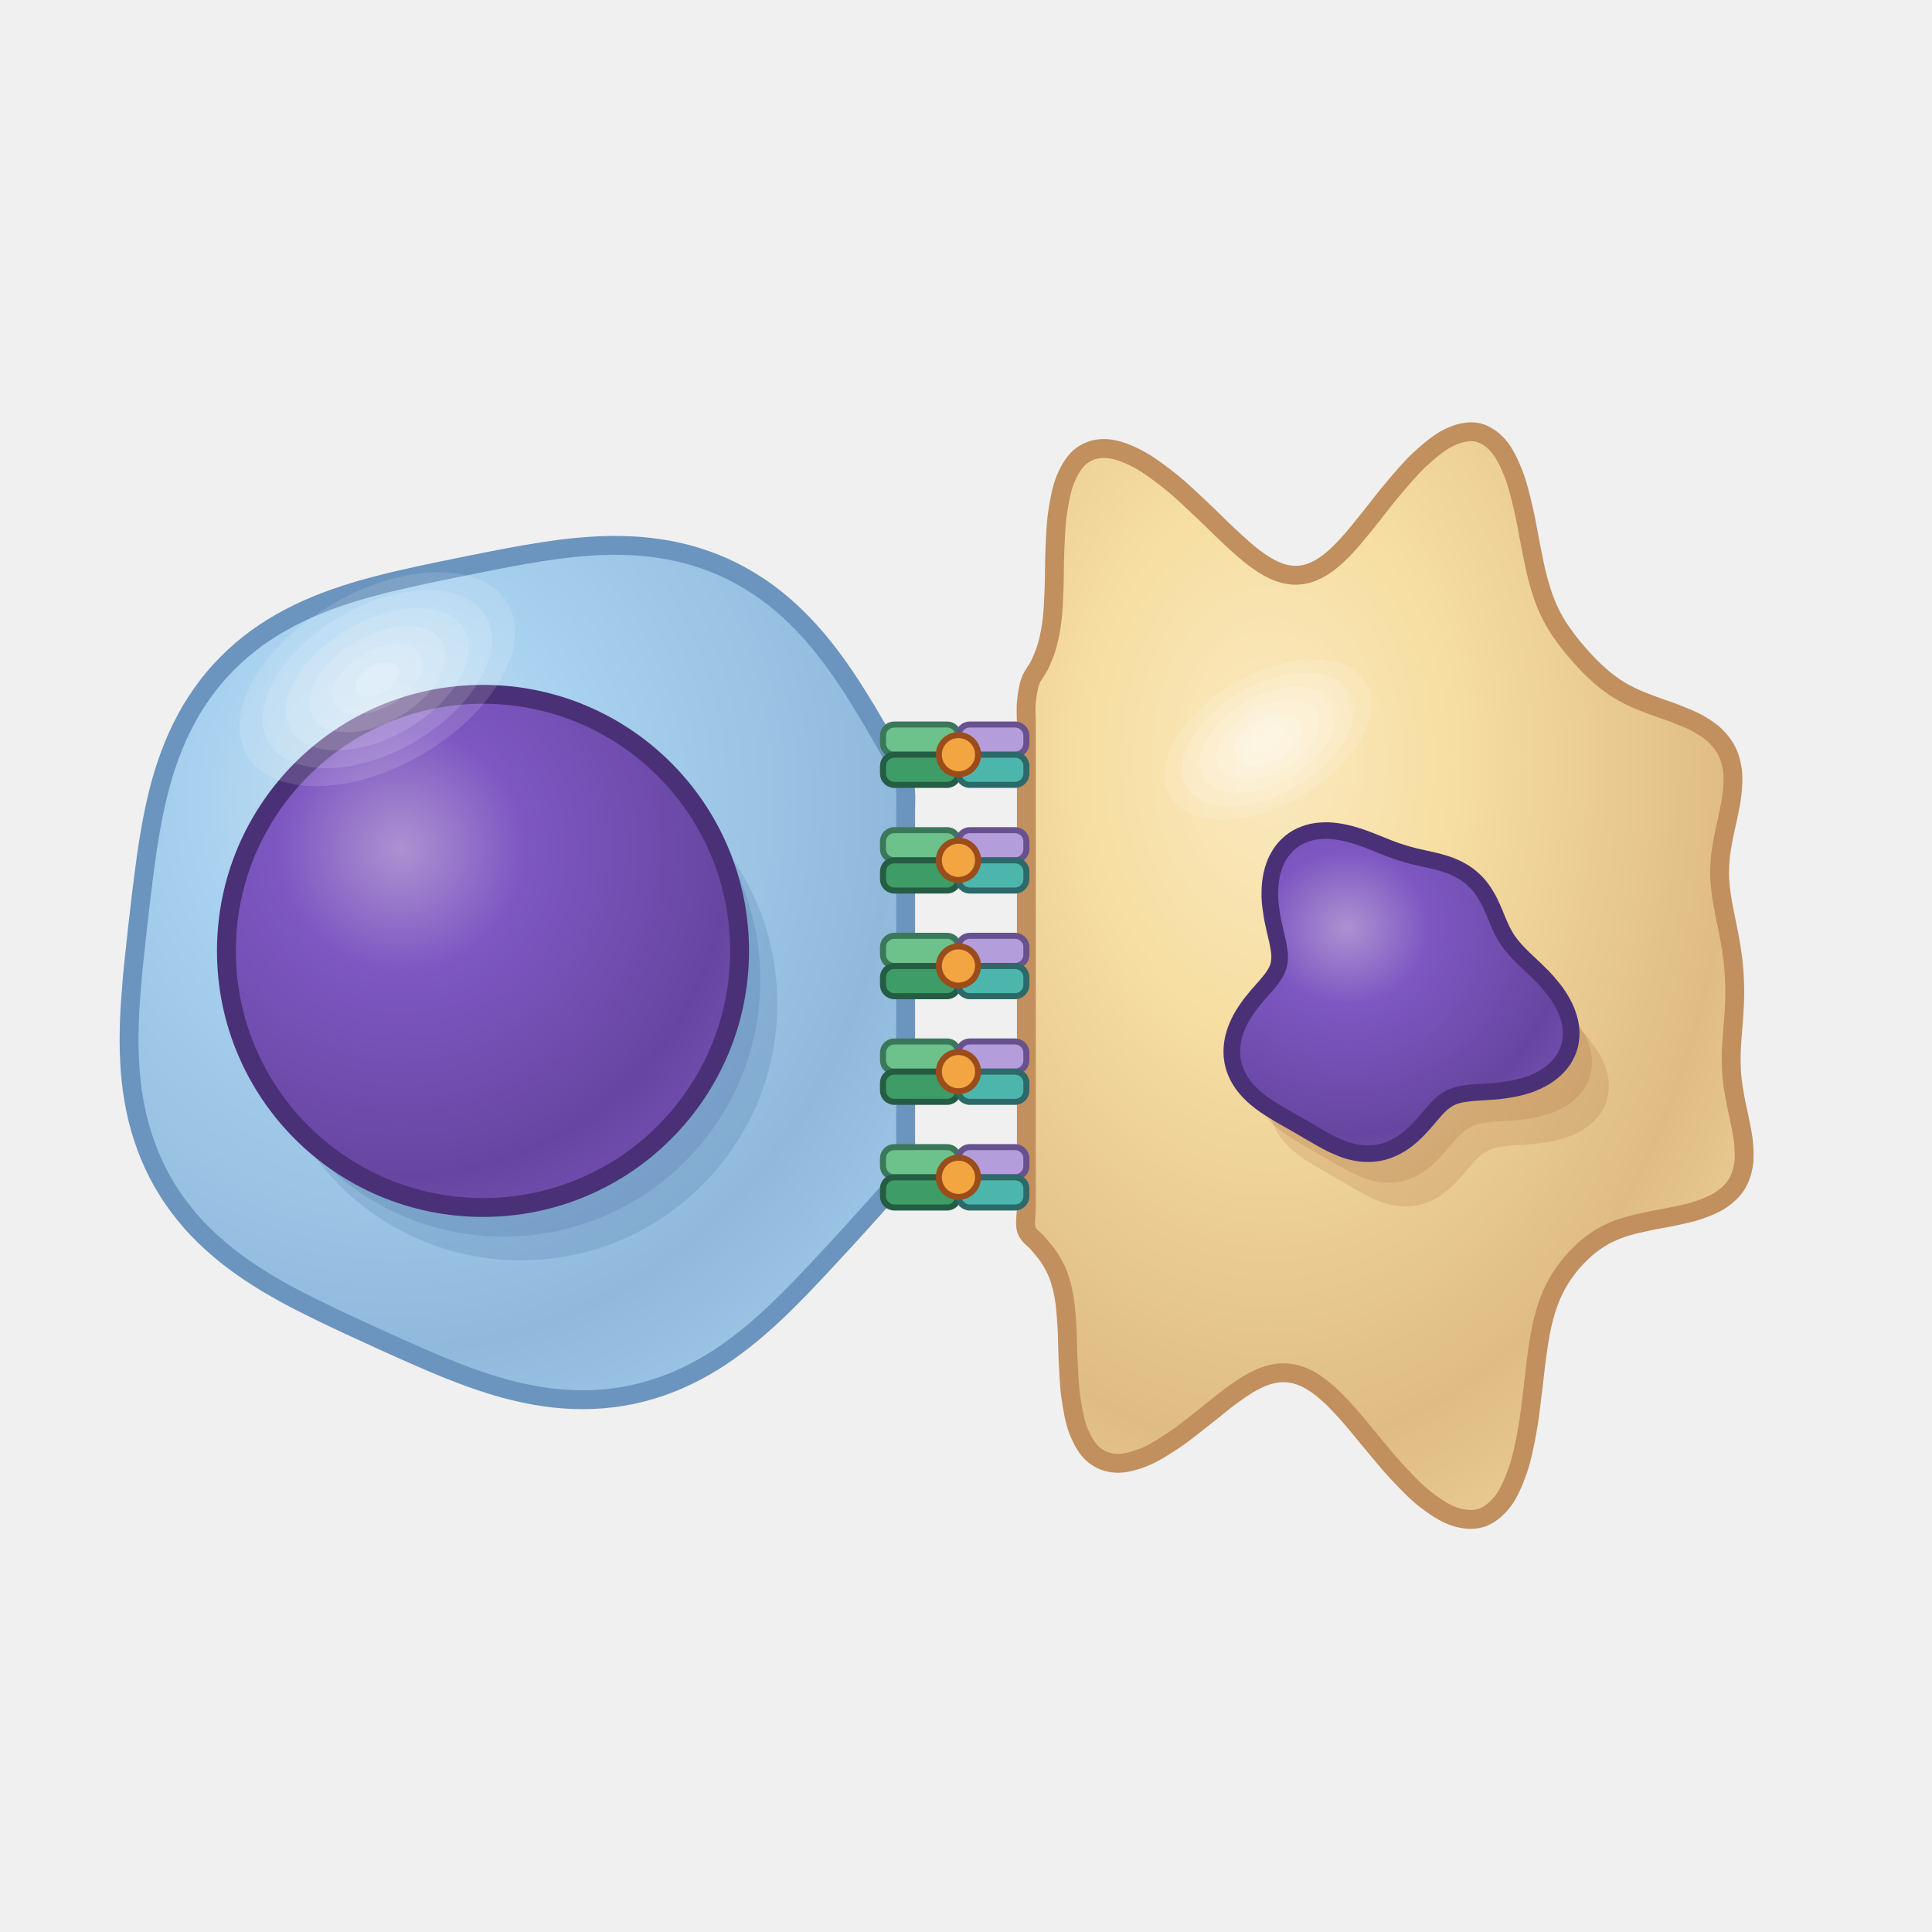
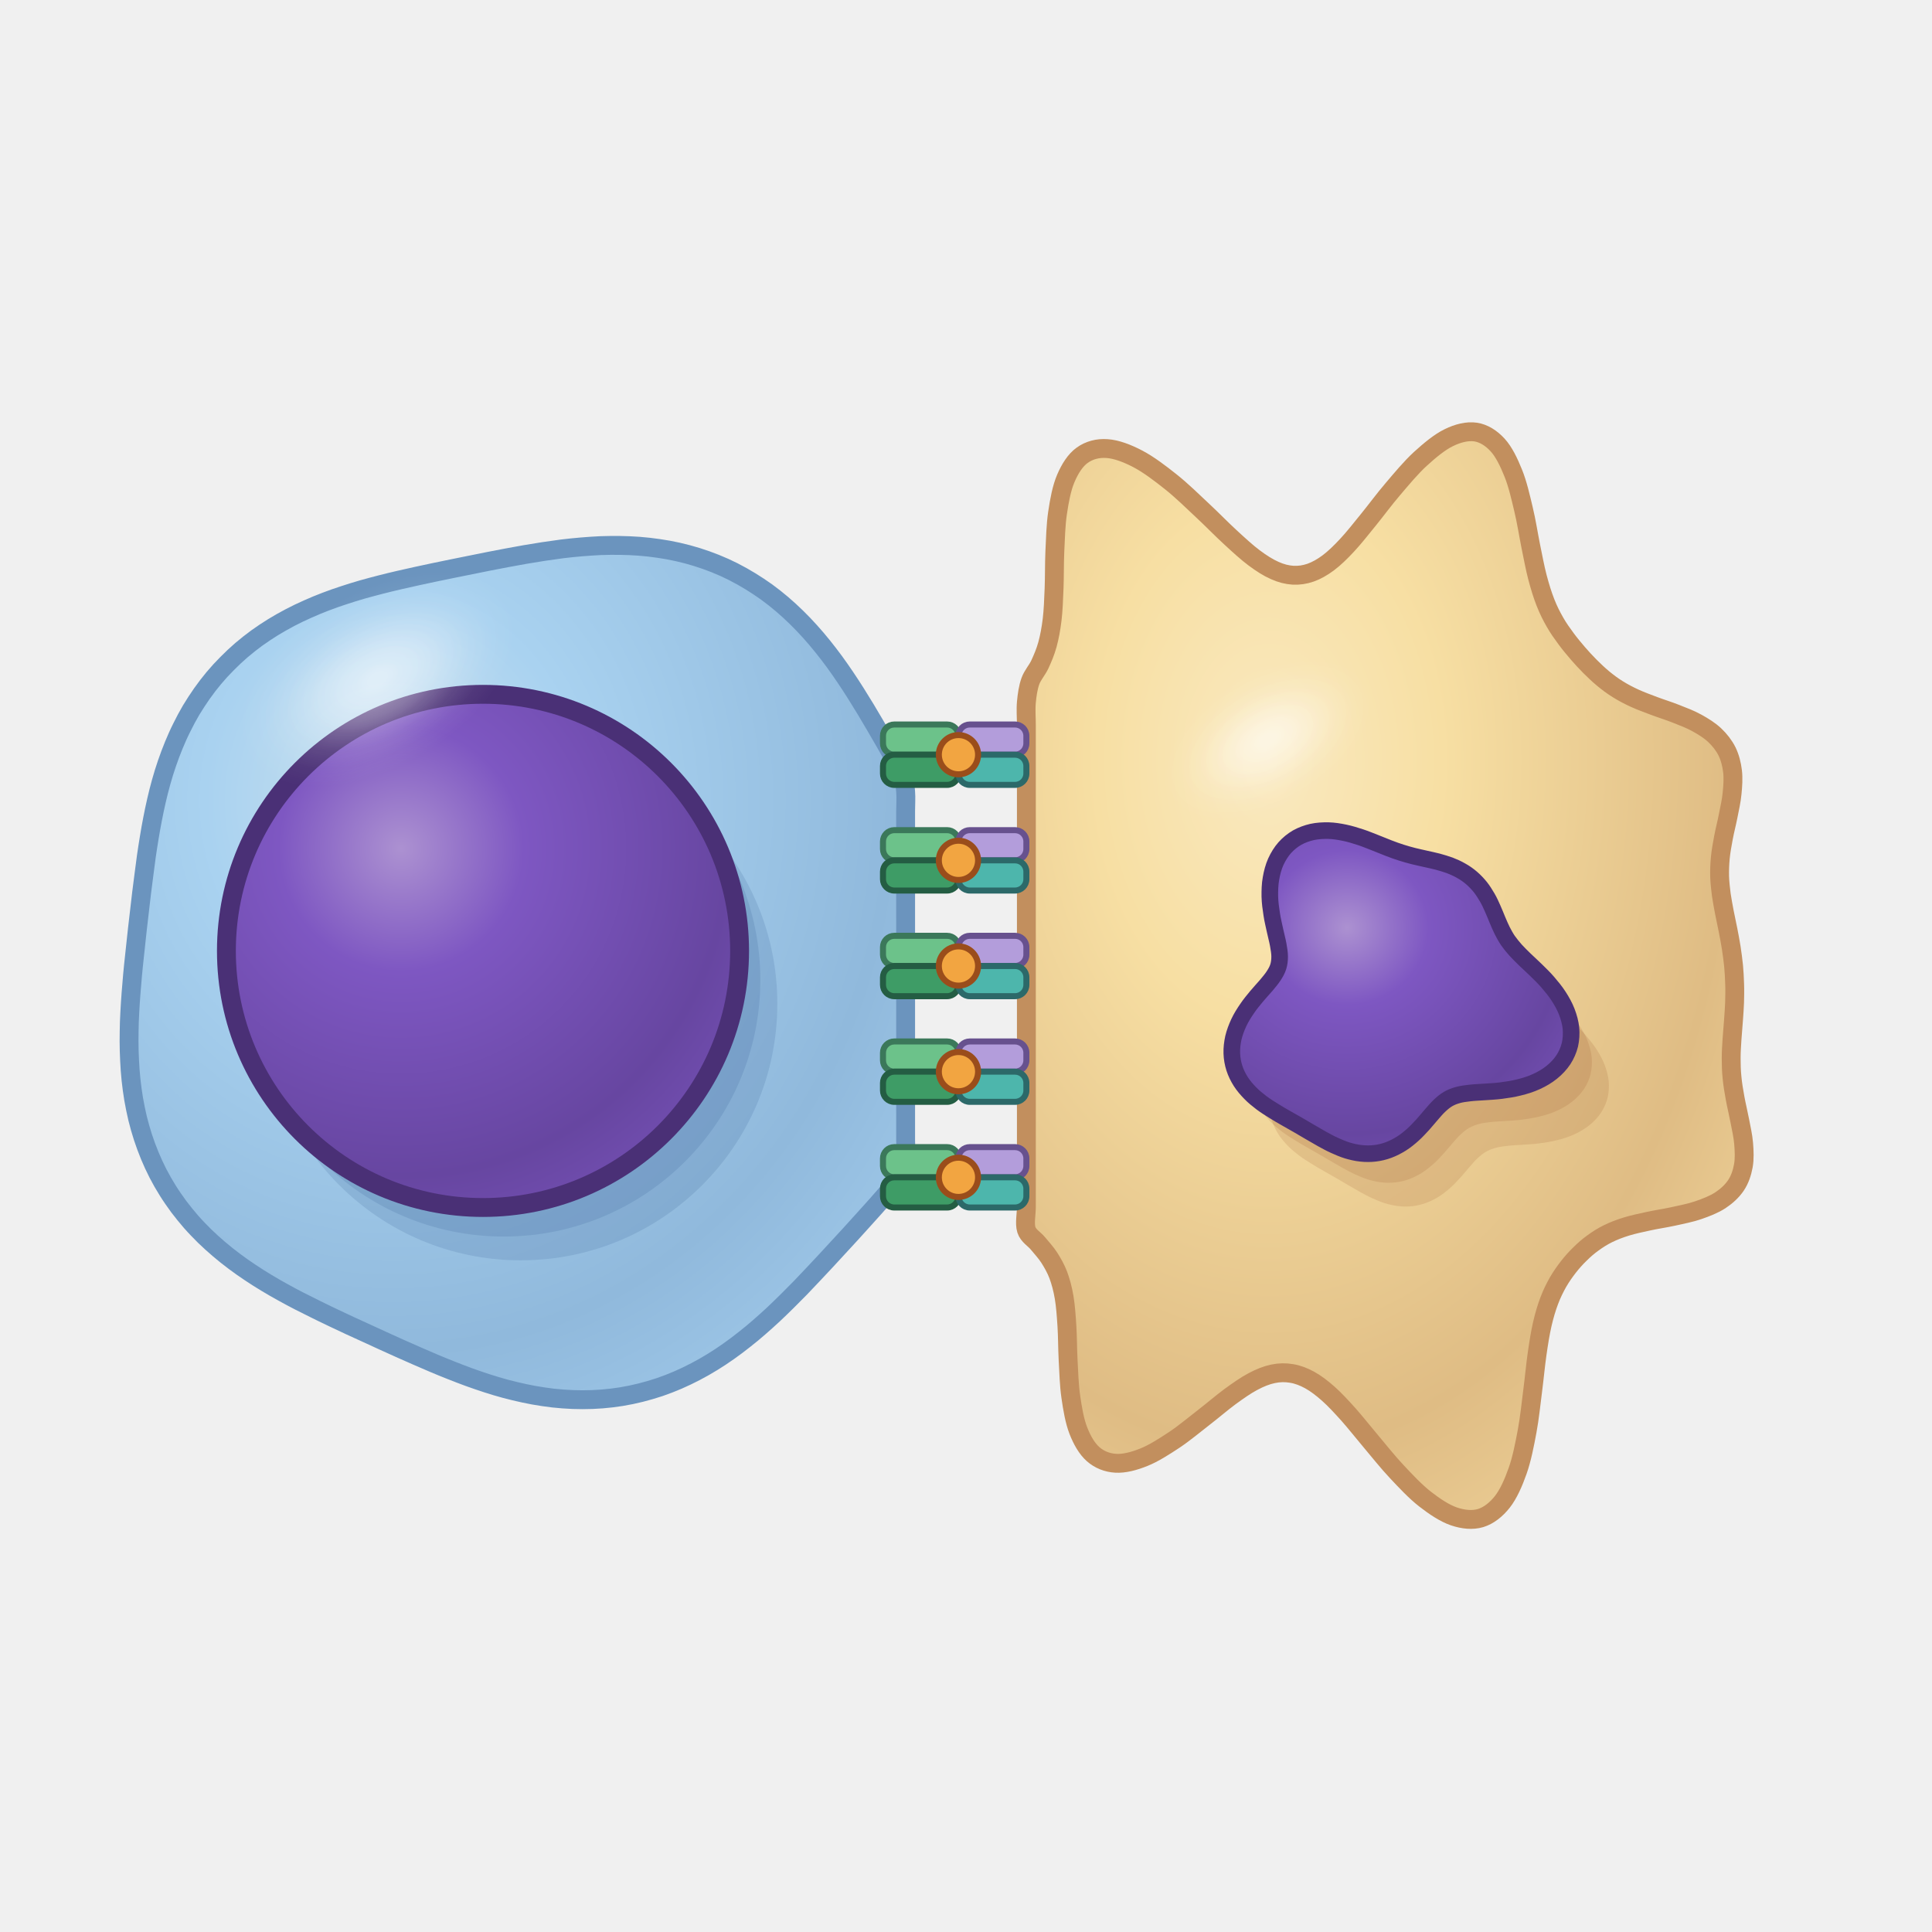
<svg xmlns="http://www.w3.org/2000/svg" viewBox="0 0 256 256" width="256" height="256" role="img" aria-labelledby="immune-synapse-title">
  <defs>
    <radialGradient id="immune-synapse-t" cx="0.34" cy="0.3" r="0.8">
      <stop offset="0" stop-color="#A9D2F0" />
      <stop offset="0" stop-color="#cbe1ee" />
      <stop offset="0.3" stop-color="#A9D2F0" />
      <stop offset="0.8" stop-color="#90b9dc" />
      <stop offset="1" stop-color="#9cc5e6" />
    </radialGradient>
    <radialGradient id="immune-synapse-apc" cx="0.34" cy="0.3" r="0.8">
      <stop offset="0" stop-color="#F7DFA3" />
      <stop offset="0" stop-color="#fae9c0" />
      <stop offset="0.3" stop-color="#F7DFA3" />
      <stop offset="0.8" stop-color="#dfbc84" />
      <stop offset="1" stop-color="#ebcd94" />
    </radialGradient>
    <radialGradient id="immune-synapse-nucleus" cx="0.34" cy="0.3" r="0.8">
      <stop offset="0" stop-color="#7E57C2" />
      <stop offset="0" stop-color="#ac91d1" />
      <stop offset="0.3" stop-color="#7E57C2" />
      <stop offset="0.8" stop-color="#6746a1" />
      <stop offset="1" stop-color="#734fb2" />
+     </radialGradient>
+     <radialGradient id="immune-synapse-fade0">
+       <stop offset="0" stop-color="#fff" />
+       <stop offset="0.45" stop-color="#fff" />
+       <stop offset="1" stop-color="#fff" stop-opacity="0" />
    </radialGradient>
  </defs>
  <path d="M229.71 128C229.78 128.8 229.83 129.61 229.85 130.42C229.88 131.23 229.86 132.04 229.84 132.85C229.81 133.65 229.75 134.46 229.69 135.27C229.64 136.08 229.55 136.89 229.5 137.71C229.45 138.53 229.39 139.34 229.39 140.19C229.39 141.03 229.41 141.88 229.5 142.76C229.58 143.65 229.74 144.57 229.91 145.52C230.08 146.46 230.33 147.46 230.52 148.46C230.71 149.46 230.96 150.52 231.04 151.52C231.12 152.53 231.17 153.56 231 154.49C230.83 155.41 230.53 156.31 230.02 157.07C229.51 157.83 228.79 158.49 227.96 159.04C227.12 159.59 226.07 160 225.02 160.36C223.98 160.72 222.78 160.94 221.68 161.19C220.58 161.43 219.43 161.59 218.4 161.82C217.38 162.04 216.4 162.25 215.51 162.52C214.63 162.79 213.83 163.1 213.09 163.46C212.35 163.82 211.7 164.24 211.08 164.69C210.45 165.14 209.89 165.63 209.35 166.17C208.8 166.7 208.29 167.27 207.81 167.89C207.33 168.51 206.87 169.16 206.44 169.9C206.02 170.65 205.63 171.43 205.28 172.36C204.93 173.28 204.63 174.29 204.36 175.46C204.09 176.64 203.88 177.96 203.67 179.43C203.46 180.89 203.31 182.56 203.09 184.26C202.87 185.97 202.68 187.88 202.35 189.65C202.02 191.42 201.65 193.32 201.1 194.88C200.55 196.44 199.89 197.95 199.07 199C198.25 200.04 197.26 200.82 196.19 201.15C195.12 201.47 193.88 201.35 192.65 200.93C191.42 200.51 190.08 199.61 188.82 198.63C187.55 197.64 186.27 196.27 185.08 195C183.88 193.73 182.74 192.27 181.67 191.01C180.6 189.74 179.61 188.48 178.67 187.42C177.72 186.37 176.86 185.43 176 184.67C175.14 183.91 174.35 183.31 173.54 182.86C172.73 182.42 171.95 182.12 171.14 181.99C170.33 181.85 169.54 181.86 168.68 182.04C167.82 182.22 166.96 182.56 166.01 183.07C165.06 183.57 164.06 184.28 162.97 185.07C161.89 185.87 160.72 186.88 159.49 187.83C158.26 188.78 156.92 189.91 155.6 190.79C154.28 191.66 152.87 192.57 151.57 193.09C150.28 193.61 148.96 193.96 147.84 193.89C146.72 193.83 145.67 193.41 144.85 192.69C144.02 191.96 143.37 190.81 142.88 189.55C142.39 188.28 142.11 186.65 141.89 185.1C141.66 183.54 141.62 181.79 141.53 180.21C141.45 178.64 141.46 177.06 141.37 175.67C141.28 174.28 141.19 173.01 141 171.89C140.81 170.77 140.55 169.82 140.23 168.95C139.9 168.08 139.48 167.36 139.04 166.66C138.59 165.96 138.05 165.39 137.54 164.77C137.03 164.15 136.26 163.76 136 162.95C135.74 162.13 136 160.88 136 159.9C136 158.92 136 157.98 136 157.06C136 156.15 136 155.26 136 154.4C136 153.54 136 152.71 136 151.9C136 151.09 136 150.3 136 149.52C136 148.75 136 148 136 147.26C136 146.52 136 145.81 136 145.1C136 144.39 136 143.7 136 143.01C136 142.33 136 141.66 136 141C136 140.33 136 139.68 136 139.04C136 138.39 136 137.76 136 137.13C136 136.5 136 135.88 136 135.26C136 134.64 136 134.03 136 133.42C136 132.81 136 132.2 136 131.6C136 131 136 130.4 136 129.8C136 129.2 136 128.6 136 128C136 127.4 136 126.8 136 126.2C136 125.6 136 125 136 124.4C136 123.8 136 123.19 136 122.58C136 121.97 136 121.36 136 120.74C136 120.12 136 119.5 136 118.87C136 118.24 136 117.61 136 116.96C136 116.32 136 115.67 136 115C136 114.34 136 113.67 136 112.99C136 112.3 136 111.61 136 110.9C136 110.19 136 109.48 136 108.74C136 108 136 107.25 136 106.48C136 105.7 136 104.91 136 104.1C136 103.29 136 102.46 136 101.6C136 100.74 136 99.85 136 98.94C136 98.02 136 97.08 136 96.1C136 95.12 135.91 94.03 136 93.05C136.09 92.08 136.23 91.1 136.53 90.26C136.83 89.43 137.41 88.84 137.79 88.03C138.16 87.22 138.52 86.39 138.79 85.41C139.06 84.42 139.26 83.35 139.41 82.12C139.56 80.88 139.61 79.5 139.67 77.99C139.73 76.49 139.7 74.79 139.77 73.12C139.85 71.45 139.89 69.59 140.13 67.97C140.37 66.34 140.68 64.66 141.23 63.38C141.77 62.11 142.49 60.97 143.4 60.32C144.32 59.66 145.46 59.35 146.69 59.44C147.92 59.52 149.37 60.07 150.78 60.81C152.19 61.55 153.73 62.72 155.16 63.86C156.59 65 158.03 66.41 159.34 67.64C160.65 68.86 161.89 70.15 163.04 71.2C164.18 72.25 165.21 73.2 166.19 73.93C167.17 74.66 168.04 75.21 168.9 75.59C169.76 75.98 170.55 76.17 171.34 76.22C172.13 76.26 172.88 76.15 173.66 75.88C174.44 75.6 175.19 75.18 176 74.58C176.81 73.97 177.62 73.19 178.5 72.24C179.39 71.29 180.31 70.11 181.32 68.87C182.33 67.63 183.41 66.15 184.56 64.81C185.7 63.47 186.95 61.96 188.19 60.82C189.43 59.69 190.76 58.58 191.98 57.99C193.2 57.39 194.45 57.09 195.53 57.25C196.6 57.41 197.6 58.05 198.43 58.95C199.27 59.86 199.94 61.26 200.51 62.68C201.09 64.1 201.49 65.87 201.87 67.47C202.26 69.08 202.52 70.8 202.82 72.3C203.13 73.8 203.39 75.23 203.72 76.49C204.05 77.74 204.39 78.84 204.78 79.83C205.17 80.83 205.6 81.67 206.06 82.47C206.51 83.26 207.01 83.95 207.51 84.63C208.01 85.31 208.53 85.93 209.06 86.55C209.59 87.16 210.12 87.74 210.68 88.3C211.24 88.86 211.81 89.4 212.42 89.91C213.03 90.41 213.66 90.89 214.36 91.32C215.06 91.76 215.8 92.15 216.61 92.52C217.42 92.89 218.3 93.21 219.2 93.55C220.1 93.89 221.09 94.19 222.02 94.56C222.96 94.93 223.95 95.3 224.82 95.78C225.68 96.25 226.53 96.78 227.2 97.41C227.87 98.04 228.44 98.77 228.84 99.57C229.23 100.37 229.46 101.28 229.57 102.2C229.68 103.13 229.61 104.14 229.51 105.13C229.42 106.11 229.18 107.14 228.99 108.11C228.8 109.09 228.54 110.06 228.37 110.98C228.2 111.91 228.03 112.8 227.95 113.66C227.87 114.53 227.84 115.35 227.86 116.16C227.89 116.98 227.98 117.76 228.08 118.55C228.19 119.34 228.35 120.11 228.49 120.89C228.64 121.67 228.82 122.45 228.97 123.23C229.12 124.02 229.28 124.81 229.4 125.6C229.52 126.4 229.63 127.2 229.71 128Z" fill="url(#immune-synapse-apc)" stroke="#c28f5e" stroke-width="2.5" />
  <g transform="translate(2.75 3.85)">
    <path d="M206.52 132C206.94 132.65 207.34 133.36 207.61 134.07C207.88 134.78 208.09 135.53 208.16 136.26C208.22 136.99 208.18 137.74 208.02 138.44C207.85 139.13 207.55 139.82 207.15 140.43C206.75 141.03 206.22 141.6 205.62 142.08C205.03 142.56 204.32 142.98 203.59 143.31C202.87 143.65 202.05 143.9 201.27 144.09C200.49 144.29 199.67 144.41 198.91 144.51C198.14 144.61 197.38 144.64 196.69 144.69C196 144.74 195.35 144.76 194.76 144.83C194.18 144.9 193.65 144.96 193.17 145.1C192.69 145.23 192.27 145.4 191.87 145.63C191.47 145.87 191.12 146.16 190.76 146.5C190.4 146.83 190.06 147.24 189.7 147.65C189.33 148.07 188.96 148.54 188.55 148.99C188.14 149.43 187.71 149.91 187.23 150.34C186.76 150.76 186.25 151.18 185.71 151.52C185.17 151.86 184.59 152.16 184 152.38C183.41 152.6 182.79 152.75 182.18 152.82C181.57 152.89 180.94 152.89 180.33 152.82C179.72 152.76 179.11 152.61 178.52 152.44C177.94 152.26 177.37 152.01 176.81 151.76C176.25 151.51 175.71 151.21 175.18 150.92C174.65 150.62 174.13 150.31 173.6 150.01C173.08 149.7 172.56 149.4 172.03 149.09C171.5 148.79 170.97 148.49 170.43 148.18C169.88 147.86 169.33 147.56 168.79 147.21C168.24 146.87 167.68 146.52 167.16 146.13C166.64 145.73 166.11 145.31 165.66 144.84C165.2 144.37 164.76 143.86 164.41 143.31C164.06 142.76 163.76 142.15 163.56 141.53C163.36 140.91 163.24 140.23 163.22 139.56C163.2 138.89 163.28 138.19 163.43 137.51C163.59 136.83 163.85 136.15 164.15 135.5C164.45 134.86 164.85 134.22 165.25 133.64C165.64 133.06 166.1 132.51 166.52 132C166.94 131.49 167.39 131.03 167.77 130.58C168.14 130.13 168.49 129.73 168.76 129.31C169.03 128.9 169.25 128.51 169.38 128.08C169.51 127.65 169.56 127.23 169.56 126.75C169.56 126.26 169.47 125.75 169.37 125.18C169.27 124.61 169.09 123.98 168.95 123.31C168.81 122.64 168.62 121.9 168.51 121.15C168.39 120.4 168.28 119.59 168.26 118.8C168.25 118 168.27 117.17 168.41 116.41C168.54 115.64 168.75 114.86 169.05 114.19C169.36 113.51 169.76 112.86 170.23 112.33C170.7 111.8 171.27 111.34 171.87 110.99C172.48 110.65 173.16 110.4 173.86 110.24C174.55 110.09 175.29 110.05 176.02 110.06C176.74 110.08 177.49 110.2 178.2 110.35C178.91 110.5 179.62 110.72 180.29 110.94C180.96 111.16 181.6 111.43 182.22 111.67C182.84 111.91 183.43 112.16 184 112.38C184.57 112.6 185.12 112.8 185.66 112.97C186.21 113.15 186.74 113.29 187.27 113.43C187.81 113.57 188.34 113.67 188.88 113.8C189.41 113.92 189.95 114.03 190.49 114.17C191.02 114.32 191.56 114.47 192.08 114.66C192.6 114.86 193.12 115.09 193.6 115.37C194.09 115.64 194.55 115.96 194.98 116.33C195.4 116.69 195.79 117.1 196.14 117.53C196.49 117.97 196.79 118.45 197.07 118.93C197.35 119.41 197.58 119.92 197.8 120.42C198.03 120.91 198.21 121.42 198.42 121.9C198.63 122.38 198.82 122.86 199.05 123.31C199.28 123.76 199.52 124.2 199.81 124.63C200.11 125.05 200.43 125.46 200.81 125.88C201.19 126.3 201.61 126.71 202.07 127.16C202.52 127.6 203.04 128.05 203.54 128.55C204.05 129.05 204.6 129.58 205.09 130.15C205.59 130.73 206.1 131.35 206.52 132Z" fill="#86340f" opacity="0.13" />
  </g>
  <g transform="translate(5 7)">
    <path d="M206.52 132C206.94 132.65 207.34 133.36 207.61 134.07C207.88 134.78 208.09 135.53 208.16 136.26C208.22 136.99 208.18 137.74 208.02 138.44C207.85 139.13 207.55 139.82 207.15 140.43C206.75 141.03 206.22 141.6 205.62 142.08C205.03 142.56 204.32 142.98 203.59 143.31C202.87 143.65 202.05 143.9 201.27 144.09C200.49 144.29 199.67 144.41 198.91 144.51C198.14 144.61 197.38 144.64 196.69 144.69C196 144.74 195.35 144.76 194.76 144.83C194.18 144.9 193.65 144.96 193.17 145.1C192.69 145.23 192.27 145.4 191.87 145.63C191.47 145.87 191.12 146.16 190.76 146.5C190.4 146.83 190.06 147.24 189.7 147.65C189.33 148.07 188.96 148.54 188.55 148.99C188.14 149.43 187.71 149.91 187.23 150.34C186.76 150.76 186.25 151.18 185.71 151.52C185.17 151.86 184.59 152.16 184 152.38C183.41 152.6 182.79 152.75 182.18 152.82C181.57 152.89 180.94 152.89 180.33 152.82C179.72 152.76 179.11 152.61 178.52 152.44C177.94 152.26 177.37 152.01 176.81 151.76C176.25 151.51 175.71 151.21 175.18 150.92C174.65 150.62 174.13 150.31 173.6 150.01C173.08 149.7 172.56 149.4 172.03 149.09C171.5 148.79 170.97 148.49 170.43 148.18C169.88 147.86 169.33 147.56 168.79 147.21C168.24 146.87 167.68 146.52 167.16 146.13C166.64 145.73 166.11 145.31 165.66 144.84C165.2 144.37 164.76 143.86 164.41 143.31C164.06 142.76 163.76 142.15 163.56 141.53C163.36 140.91 163.24 140.23 163.22 139.56C163.2 138.89 163.28 138.19 163.43 137.51C163.59 136.83 163.85 136.15 164.15 135.5C164.45 134.86 164.85 134.22 165.25 133.64C165.64 133.06 166.1 132.51 166.52 132C166.94 131.49 167.39 131.03 167.77 130.58C168.14 130.13 168.49 129.73 168.76 129.31C169.03 128.9 169.25 128.51 169.38 128.08C169.51 127.65 169.56 127.23 169.56 126.75C169.56 126.26 169.47 125.75 169.37 125.18C169.27 124.61 169.09 123.98 168.95 123.31C168.81 122.64 168.62 121.9 168.51 121.15C168.39 120.4 168.28 119.59 168.26 118.8C168.25 118 168.27 117.17 168.41 116.41C168.54 115.64 168.75 114.86 169.05 114.19C169.36 113.51 169.76 112.86 170.23 112.33C170.7 111.8 171.27 111.34 171.87 110.99C172.48 110.65 173.16 110.4 173.86 110.24C174.55 110.09 175.29 110.05 176.02 110.06C176.74 110.08 177.49 110.2 178.2 110.35C178.91 110.5 179.62 110.72 180.29 110.94C180.96 111.16 181.6 111.43 182.22 111.67C182.84 111.91 183.43 112.16 184 112.38C184.57 112.6 185.12 112.8 185.66 112.97C186.21 113.15 186.74 113.29 187.27 113.43C187.81 113.57 188.34 113.67 188.88 113.8C189.41 113.92 189.95 114.03 190.49 114.17C191.02 114.32 191.56 114.47 192.08 114.66C192.6 114.86 193.12 115.09 193.6 115.37C194.09 115.64 194.55 115.96 194.98 116.33C195.4 116.69 195.79 117.1 196.14 117.53C196.49 117.97 196.79 118.45 197.07 118.93C197.35 119.41 197.58 119.92 197.8 120.42C198.03 120.91 198.21 121.42 198.42 121.9C198.63 122.38 198.82 122.86 199.05 123.31C199.28 123.76 199.52 124.2 199.81 124.63C200.11 125.05 200.43 125.46 200.81 125.88C201.19 126.3 201.61 126.71 202.07 127.16C202.52 127.6 203.04 128.05 203.54 128.55C204.05 129.05 204.6 129.58 205.09 130.15C205.59 130.73 206.1 131.35 206.52 132Z" fill="#86340f" opacity="0.13" />
  </g>
  <path d="M206.52 132C206.94 132.65 207.34 133.36 207.61 134.07C207.88 134.78 208.09 135.53 208.16 136.26C208.22 136.99 208.18 137.74 208.02 138.44C207.85 139.13 207.55 139.82 207.15 140.43C206.75 141.03 206.22 141.6 205.62 142.08C205.03 142.56 204.32 142.98 203.59 143.31C202.87 143.65 202.05 143.9 201.27 144.09C200.49 144.29 199.67 144.41 198.91 144.51C198.14 144.61 197.38 144.64 196.69 144.69C196 144.74 195.35 144.76 194.76 144.83C194.18 144.9 193.65 144.96 193.17 145.1C192.69 145.23 192.27 145.4 191.87 145.63C191.47 145.87 191.12 146.16 190.76 146.5C190.4 146.83 190.06 147.24 189.7 147.65C189.33 148.07 188.96 148.54 188.55 148.99C188.14 149.43 187.71 149.91 187.23 150.34C186.76 150.76 186.25 151.18 185.71 151.52C185.17 151.86 184.59 152.16 184 152.38C183.41 152.6 182.79 152.75 182.18 152.82C181.57 152.89 180.94 152.89 180.33 152.82C179.72 152.76 179.11 152.61 178.52 152.44C177.94 152.26 177.37 152.01 176.81 151.76C176.25 151.51 175.71 151.21 175.18 150.92C174.65 150.62 174.13 150.31 173.6 150.01C173.08 149.7 172.56 149.4 172.03 149.09C171.5 148.79 170.97 148.49 170.43 148.18C169.88 147.86 169.33 147.56 168.79 147.21C168.24 146.87 167.68 146.52 167.16 146.13C166.64 145.73 166.11 145.31 165.66 144.84C165.2 144.37 164.76 143.86 164.41 143.31C164.06 142.76 163.76 142.15 163.56 141.53C163.36 140.91 163.24 140.23 163.22 139.56C163.2 138.89 163.28 138.19 163.43 137.51C163.59 136.83 163.85 136.15 164.15 135.5C164.45 134.86 164.85 134.22 165.25 133.64C165.64 133.06 166.1 132.51 166.52 132C166.94 131.49 167.39 131.03 167.77 130.58C168.14 130.13 168.49 129.73 168.76 129.31C169.03 128.9 169.25 128.51 169.38 128.08C169.51 127.65 169.56 127.23 169.56 126.75C169.56 126.26 169.47 125.75 169.37 125.18C169.27 124.61 169.09 123.98 168.95 123.31C168.81 122.64 168.62 121.9 168.51 121.15C168.39 120.4 168.28 119.59 168.26 118.8C168.25 118 168.27 117.17 168.41 116.41C168.54 115.64 168.75 114.86 169.05 114.19C169.36 113.51 169.76 112.86 170.23 112.33C170.7 111.8 171.27 111.34 171.87 110.99C172.48 110.65 173.16 110.4 173.86 110.24C174.55 110.09 175.29 110.05 176.02 110.06C176.74 110.08 177.49 110.2 178.2 110.35C178.91 110.5 179.62 110.72 180.29 110.94C180.96 111.16 181.6 111.43 182.22 111.67C182.84 111.91 183.43 112.16 184 112.38C184.57 112.6 185.12 112.8 185.66 112.97C186.21 113.15 186.74 113.29 187.27 113.43C187.81 113.57 188.34 113.67 188.88 113.8C189.41 113.92 189.95 114.03 190.49 114.17C191.02 114.32 191.56 114.47 192.08 114.66C192.6 114.86 193.12 115.09 193.6 115.37C194.09 115.64 194.55 115.96 194.98 116.33C195.4 116.69 195.79 117.1 196.14 117.53C196.49 117.97 196.79 118.45 197.07 118.93C197.35 119.41 197.58 119.92 197.8 120.42C198.03 120.91 198.21 121.42 198.42 121.9C198.63 122.38 198.82 122.86 199.05 123.31C199.28 123.76 199.52 124.2 199.81 124.63C200.11 125.05 200.43 125.46 200.81 125.88C201.19 126.3 201.61 126.71 202.07 127.16C202.52 127.6 203.04 128.05 203.54 128.55C204.05 129.05 204.6 129.58 205.09 130.15C205.59 130.73 206.1 131.35 206.52 132Z" fill="url(#immune-synapse-nucleus)" stroke="#4a3076" stroke-width="2.2" />
  <path d="M120 128C120 128.72 120 129.44 120 130.16C120 130.88 120 131.6 120 132.32C120 133.04 120 133.77 120 134.5C120 135.23 120 135.97 120 136.71C120 137.45 120 138.2 120 138.96C120 139.71 120 140.47 120 141.25C120 142.02 120 142.8 120 143.6C120 144.39 120 145.19 120 146.01C120 146.83 120 147.67 120 148.52C120 149.37 120 150.23 120 151.12C120 152 120.14 152.98 120 153.83C119.86 154.67 119.58 155.48 119.17 156.19C118.77 156.89 118.11 157.46 117.57 158.08C117.03 158.7 116.49 159.32 115.94 159.93C115.4 160.54 114.86 161.14 114.31 161.74C113.77 162.34 113.22 162.94 112.68 163.54C112.13 164.14 111.59 164.73 111.04 165.32C110.49 165.92 109.94 166.51 109.39 167.11C108.84 167.7 108.28 168.3 107.72 168.89C107.16 169.48 106.6 170.08 106.03 170.67C105.45 171.26 104.87 171.85 104.28 172.43C103.69 173.01 103.09 173.6 102.48 174.17C101.86 174.74 101.24 175.31 100.6 175.86C99.96 176.42 99.3 176.97 98.63 177.49C97.96 178.02 97.28 178.54 96.58 179.03C95.87 179.53 95.16 180.01 94.42 180.46C93.69 180.91 92.94 181.34 92.17 181.74C91.4 182.14 90.62 182.52 89.83 182.86C89.03 183.2 88.22 183.52 87.4 183.8C86.58 184.07 85.74 184.32 84.9 184.53C84.06 184.74 83.21 184.92 82.35 185.06C81.5 185.2 80.63 185.3 79.77 185.37C78.91 185.44 78.04 185.47 77.17 185.47C76.31 185.47 75.44 185.44 74.58 185.37C73.71 185.31 72.85 185.21 72 185.08C71.15 184.96 70.3 184.8 69.46 184.62C68.62 184.44 67.78 184.24 66.96 184.02C66.13 183.8 65.32 183.55 64.51 183.29C63.7 183.03 62.91 182.75 62.12 182.47C61.33 182.18 60.55 181.88 59.77 181.57C59 181.27 58.23 180.95 57.47 180.63C56.71 180.31 55.96 179.99 55.22 179.66C54.47 179.33 53.72 179 52.98 178.67C52.24 178.34 51.51 178 50.77 177.67C50.03 177.33 49.3 177 48.57 176.66C47.83 176.32 47.1 175.99 46.36 175.65C45.63 175.3 44.89 174.96 44.15 174.61C43.41 174.26 42.68 173.91 41.94 173.54C41.2 173.18 40.46 172.81 39.72 172.43C38.98 172.05 38.24 171.66 37.51 171.25C36.77 170.84 36.04 170.43 35.32 169.99C34.59 169.55 33.87 169.1 33.16 168.62C32.45 168.15 31.75 167.66 31.06 167.14C30.37 166.63 29.7 166.09 29.04 165.53C28.38 164.97 27.74 164.39 27.12 163.79C26.51 163.18 25.9 162.56 25.33 161.91C24.76 161.25 24.21 160.58 23.69 159.89C23.18 159.19 22.68 158.48 22.22 157.74C21.76 157.01 21.33 156.25 20.93 155.48C20.54 154.71 20.17 153.92 19.84 153.12C19.51 152.32 19.21 151.5 18.94 150.68C18.67 149.86 18.44 149.02 18.23 148.18C18.03 147.34 17.86 146.49 17.71 145.64C17.57 144.79 17.45 143.93 17.36 143.08C17.27 142.22 17.21 141.37 17.17 140.52C17.12 139.66 17.11 138.81 17.1 137.96C17.1 137.12 17.12 136.27 17.14 135.43C17.17 134.59 17.22 133.76 17.27 132.93C17.32 132.1 17.39 131.27 17.46 130.45C17.52 129.63 17.6 128.81 17.68 128C17.76 127.19 17.85 126.38 17.94 125.57C18.02 124.76 18.11 123.96 18.2 123.16C18.29 122.35 18.38 121.55 18.48 120.75C18.57 119.95 18.67 119.14 18.76 118.34C18.86 117.53 18.96 116.73 19.07 115.92C19.17 115.11 19.28 114.3 19.39 113.48C19.51 112.67 19.63 111.85 19.77 111.03C19.9 110.21 20.05 109.39 20.21 108.56C20.37 107.74 20.54 106.91 20.73 106.09C20.92 105.26 21.13 104.43 21.36 103.61C21.59 102.79 21.84 101.97 22.12 101.16C22.4 100.35 22.7 99.54 23.03 98.74C23.36 97.94 23.71 97.15 24.1 96.38C24.48 95.6 24.89 94.84 25.33 94.09C25.78 93.35 26.25 92.62 26.75 91.91C27.25 91.2 27.78 90.51 28.33 89.85C28.89 89.18 29.48 88.54 30.09 87.93C30.7 87.31 31.33 86.72 31.99 86.15C32.65 85.59 33.33 85.05 34.03 84.54C34.73 84.04 35.46 83.55 36.19 83.1C36.93 82.65 37.69 82.22 38.45 81.82C39.21 81.42 39.99 81.05 40.78 80.7C41.56 80.35 42.36 80.02 43.15 79.72C43.95 79.41 44.76 79.13 45.56 78.87C46.36 78.6 47.17 78.36 47.98 78.12C48.79 77.89 49.6 77.68 50.4 77.47C51.21 77.26 52.01 77.07 52.82 76.88C53.62 76.69 54.42 76.52 55.22 76.34C56.01 76.17 56.81 76 57.6 75.83C58.4 75.66 59.19 75.5 59.98 75.34C60.77 75.18 61.56 75.02 62.36 74.86C63.15 74.7 63.94 74.54 64.74 74.38C65.53 74.23 66.33 74.07 67.13 73.92C67.94 73.77 68.74 73.62 69.55 73.48C70.36 73.34 71.18 73.21 72 73.08C72.82 72.96 73.65 72.84 74.48 72.73C75.31 72.63 76.15 72.54 77 72.47C77.84 72.4 78.69 72.34 79.54 72.3C80.4 72.27 81.26 72.26 82.11 72.27C82.97 72.28 83.83 72.32 84.69 72.38C85.55 72.45 86.42 72.54 87.27 72.67C88.13 72.79 88.98 72.95 89.83 73.14C90.67 73.33 91.51 73.55 92.34 73.81C93.17 74.07 93.99 74.36 94.79 74.68C95.59 75 96.39 75.36 97.16 75.75C97.93 76.14 98.69 76.57 99.43 77.02C100.17 77.47 100.9 77.96 101.6 78.46C102.3 78.97 102.98 79.51 103.64 80.07C104.3 80.63 104.93 81.22 105.55 81.82C106.17 82.42 106.76 83.05 107.34 83.69C107.91 84.32 108.47 84.98 109 85.64C109.54 86.31 110.06 86.99 110.56 87.67C111.06 88.35 111.54 89.05 112.01 89.74C112.48 90.44 112.94 91.14 113.38 91.84C113.83 92.55 114.26 93.25 114.69 93.96C115.11 94.66 115.53 95.37 115.94 96.07C116.36 96.78 116.76 97.48 117.17 98.19C117.57 98.89 117.97 99.59 118.37 100.3C118.77 101 119.29 101.64 119.56 102.41C119.83 103.17 119.93 104.04 120 104.88C120.07 105.73 120 106.63 120 107.48C120 108.33 120 109.17 120 109.99C120 110.81 120 111.61 120 112.4C120 113.2 120 113.98 120 114.75C120 115.53 120 116.29 120 117.04C120 117.8 120 118.55 120 119.29C120 120.03 120 120.77 120 121.5C120 122.23 120 122.96 120 123.68C120 124.4 120 125.12 120 125.84C120 126.56 120 127.28 120 128Z" fill="url(#immune-synapse-t)" stroke="#6b94be" stroke-width="2.5" />
  <g transform="translate(2.75 3.85)">
    <circle cx="64" cy="126" r="34" fill="#19417c" opacity="0.13" />
  </g>
  <g transform="translate(5 7)">
    <circle cx="64" cy="126" r="34" fill="#19417c" opacity="0.13" />
  </g>
  <circle cx="64" cy="126" r="34" fill="url(#immune-synapse-nucleus)" stroke="#4a3076" stroke-width="2.5" />
  <rect x="117" y="96" width="10" height="4" rx="1.5" fill="#6CC28A" stroke="#3b785a" stroke-width="0.8" />
  <rect x="117" y="100" width="10" height="4" rx="1.5" fill="#3E9C66" stroke="#245d43" stroke-width="0.8" />
  <rect x="127" y="96" width="9" height="4" rx="1.5" fill="#B39DDB" stroke="#67518e" stroke-width="0.8" />
  <rect x="127" y="100" width="9" height="4" rx="1.5" fill="#4DB6AC" stroke="#2c6969" stroke-width="0.8" />
  <circle cx="127" cy="100" r="2.6" fill="#F2A541" stroke="#9a4d1b" stroke-width="0.8" />
  <rect x="117" y="110" width="10" height="4" rx="1.5" fill="#6CC28A" stroke="#3b785a" stroke-width="0.8" />
  <rect x="117" y="114" width="10" height="4" rx="1.5" fill="#3E9C66" stroke="#245d43" stroke-width="0.8" />
  <rect x="127" y="110" width="9" height="4" rx="1.5" fill="#B39DDB" stroke="#67518e" stroke-width="0.8" />
  <rect x="127" y="114" width="9" height="4" rx="1.5" fill="#4DB6AC" stroke="#2c6969" stroke-width="0.8" />
  <circle cx="127" cy="114" r="2.6" fill="#F2A541" stroke="#9a4d1b" stroke-width="0.8" />
  <rect x="117" y="124" width="10" height="4" rx="1.5" fill="#6CC28A" stroke="#3b785a" stroke-width="0.8" />
  <rect x="117" y="128" width="10" height="4" rx="1.5" fill="#3E9C66" stroke="#245d43" stroke-width="0.8" />
  <rect x="127" y="124" width="9" height="4" rx="1.5" fill="#B39DDB" stroke="#67518e" stroke-width="0.8" />
  <rect x="127" y="128" width="9" height="4" rx="1.5" fill="#4DB6AC" stroke="#2c6969" stroke-width="0.8" />
  <circle cx="127" cy="128" r="2.6" fill="#F2A541" stroke="#9a4d1b" stroke-width="0.8" />
  <rect x="117" y="138" width="10" height="4" rx="1.5" fill="#6CC28A" stroke="#3b785a" stroke-width="0.8" />
  <rect x="117" y="142" width="10" height="4" rx="1.5" fill="#3E9C66" stroke="#245d43" stroke-width="0.8" />
  <rect x="127" y="138" width="9" height="4" rx="1.5" fill="#B39DDB" stroke="#67518e" stroke-width="0.8" />
  <rect x="127" y="142" width="9" height="4" rx="1.5" fill="#4DB6AC" stroke="#2c6969" stroke-width="0.8" />
  <circle cx="127" cy="142" r="2.6" fill="#F2A541" stroke="#9a4d1b" stroke-width="0.8" />
  <rect x="117" y="152" width="10" height="4" rx="1.5" fill="#6CC28A" stroke="#3b785a" stroke-width="0.8" />
  <rect x="117" y="156" width="10" height="4" rx="1.5" fill="#3E9C66" stroke="#245d43" stroke-width="0.8" />
  <rect x="127" y="152" width="9" height="4" rx="1.5" fill="#B39DDB" stroke="#67518e" stroke-width="0.8" />
  <rect x="127" y="156" width="9" height="4" rx="1.5" fill="#4DB6AC" stroke="#2c6969" stroke-width="0.8" />
  <circle cx="127" cy="156" r="2.6" fill="#F2A541" stroke="#9a4d1b" stroke-width="0.8" />
-   <g fill="#fff" fill-opacity="0.131" transform="rotate(-30 50 90)">
+   <g fill="url(#immune-synapse-fade0)" fill-opacity="0.131" transform="rotate(-30 50 90)">
    <ellipse cx="50" cy="90" rx="20" ry="11.6" />
    <ellipse cx="50" cy="90" rx="16.64" ry="9.65" />
    <ellipse cx="50" cy="90" rx="13.28" ry="7.7" />
    <ellipse cx="50" cy="90" rx="9.92" ry="5.75" />
    <ellipse cx="50" cy="90" rx="6.56" ry="3.8" />
    <ellipse cx="50" cy="90" rx="3.2" ry="1.86" />
  </g>
-   <g fill="#fff" fill-opacity="0.131" transform="rotate(-30 168 98)">
+   <g fill="url(#immune-synapse-fade0)" fill-opacity="0.131" transform="rotate(-30 168 98)">
    <ellipse cx="168" cy="98" rx="15" ry="8.7" />
    <ellipse cx="168" cy="98" rx="12.48" ry="7.24" />
    <ellipse cx="168" cy="98" rx="9.96" ry="5.78" />
    <ellipse cx="168" cy="98" rx="7.44" ry="4.32" />
    <ellipse cx="168" cy="98" rx="4.92" ry="2.85" />
    <ellipse cx="168" cy="98" rx="2.4" ry="1.39" />
  </g>
</svg>
